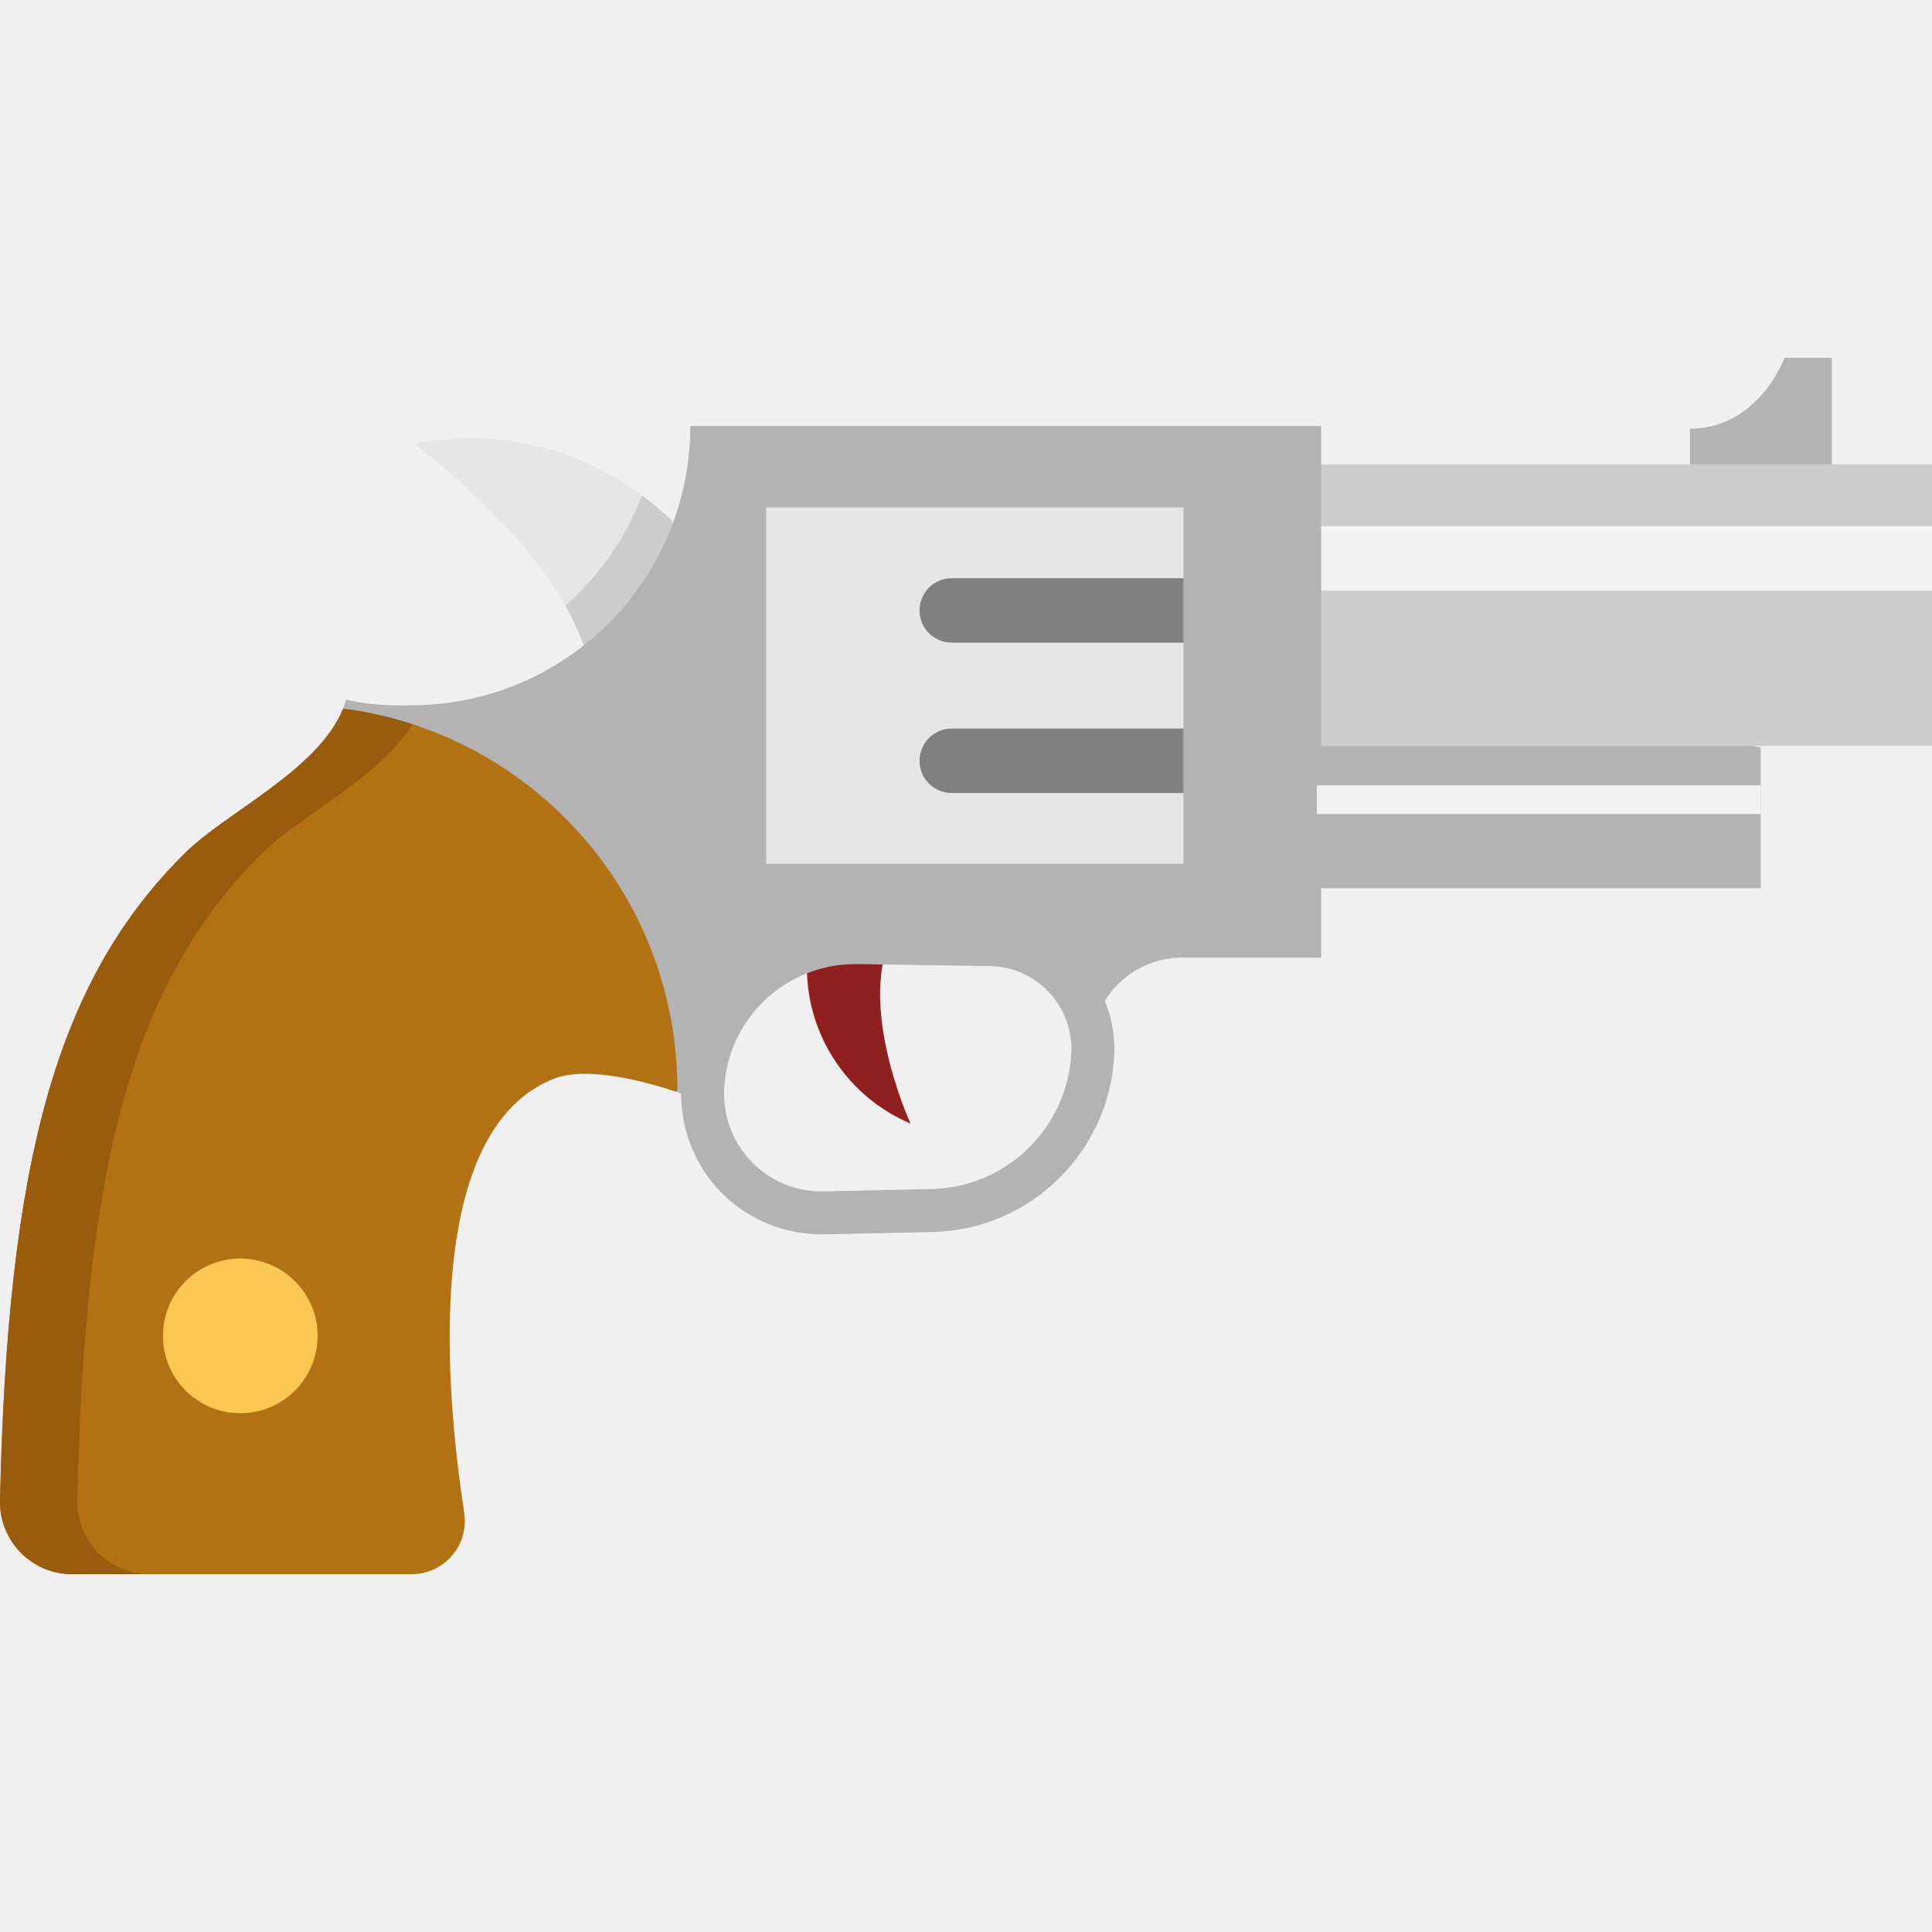
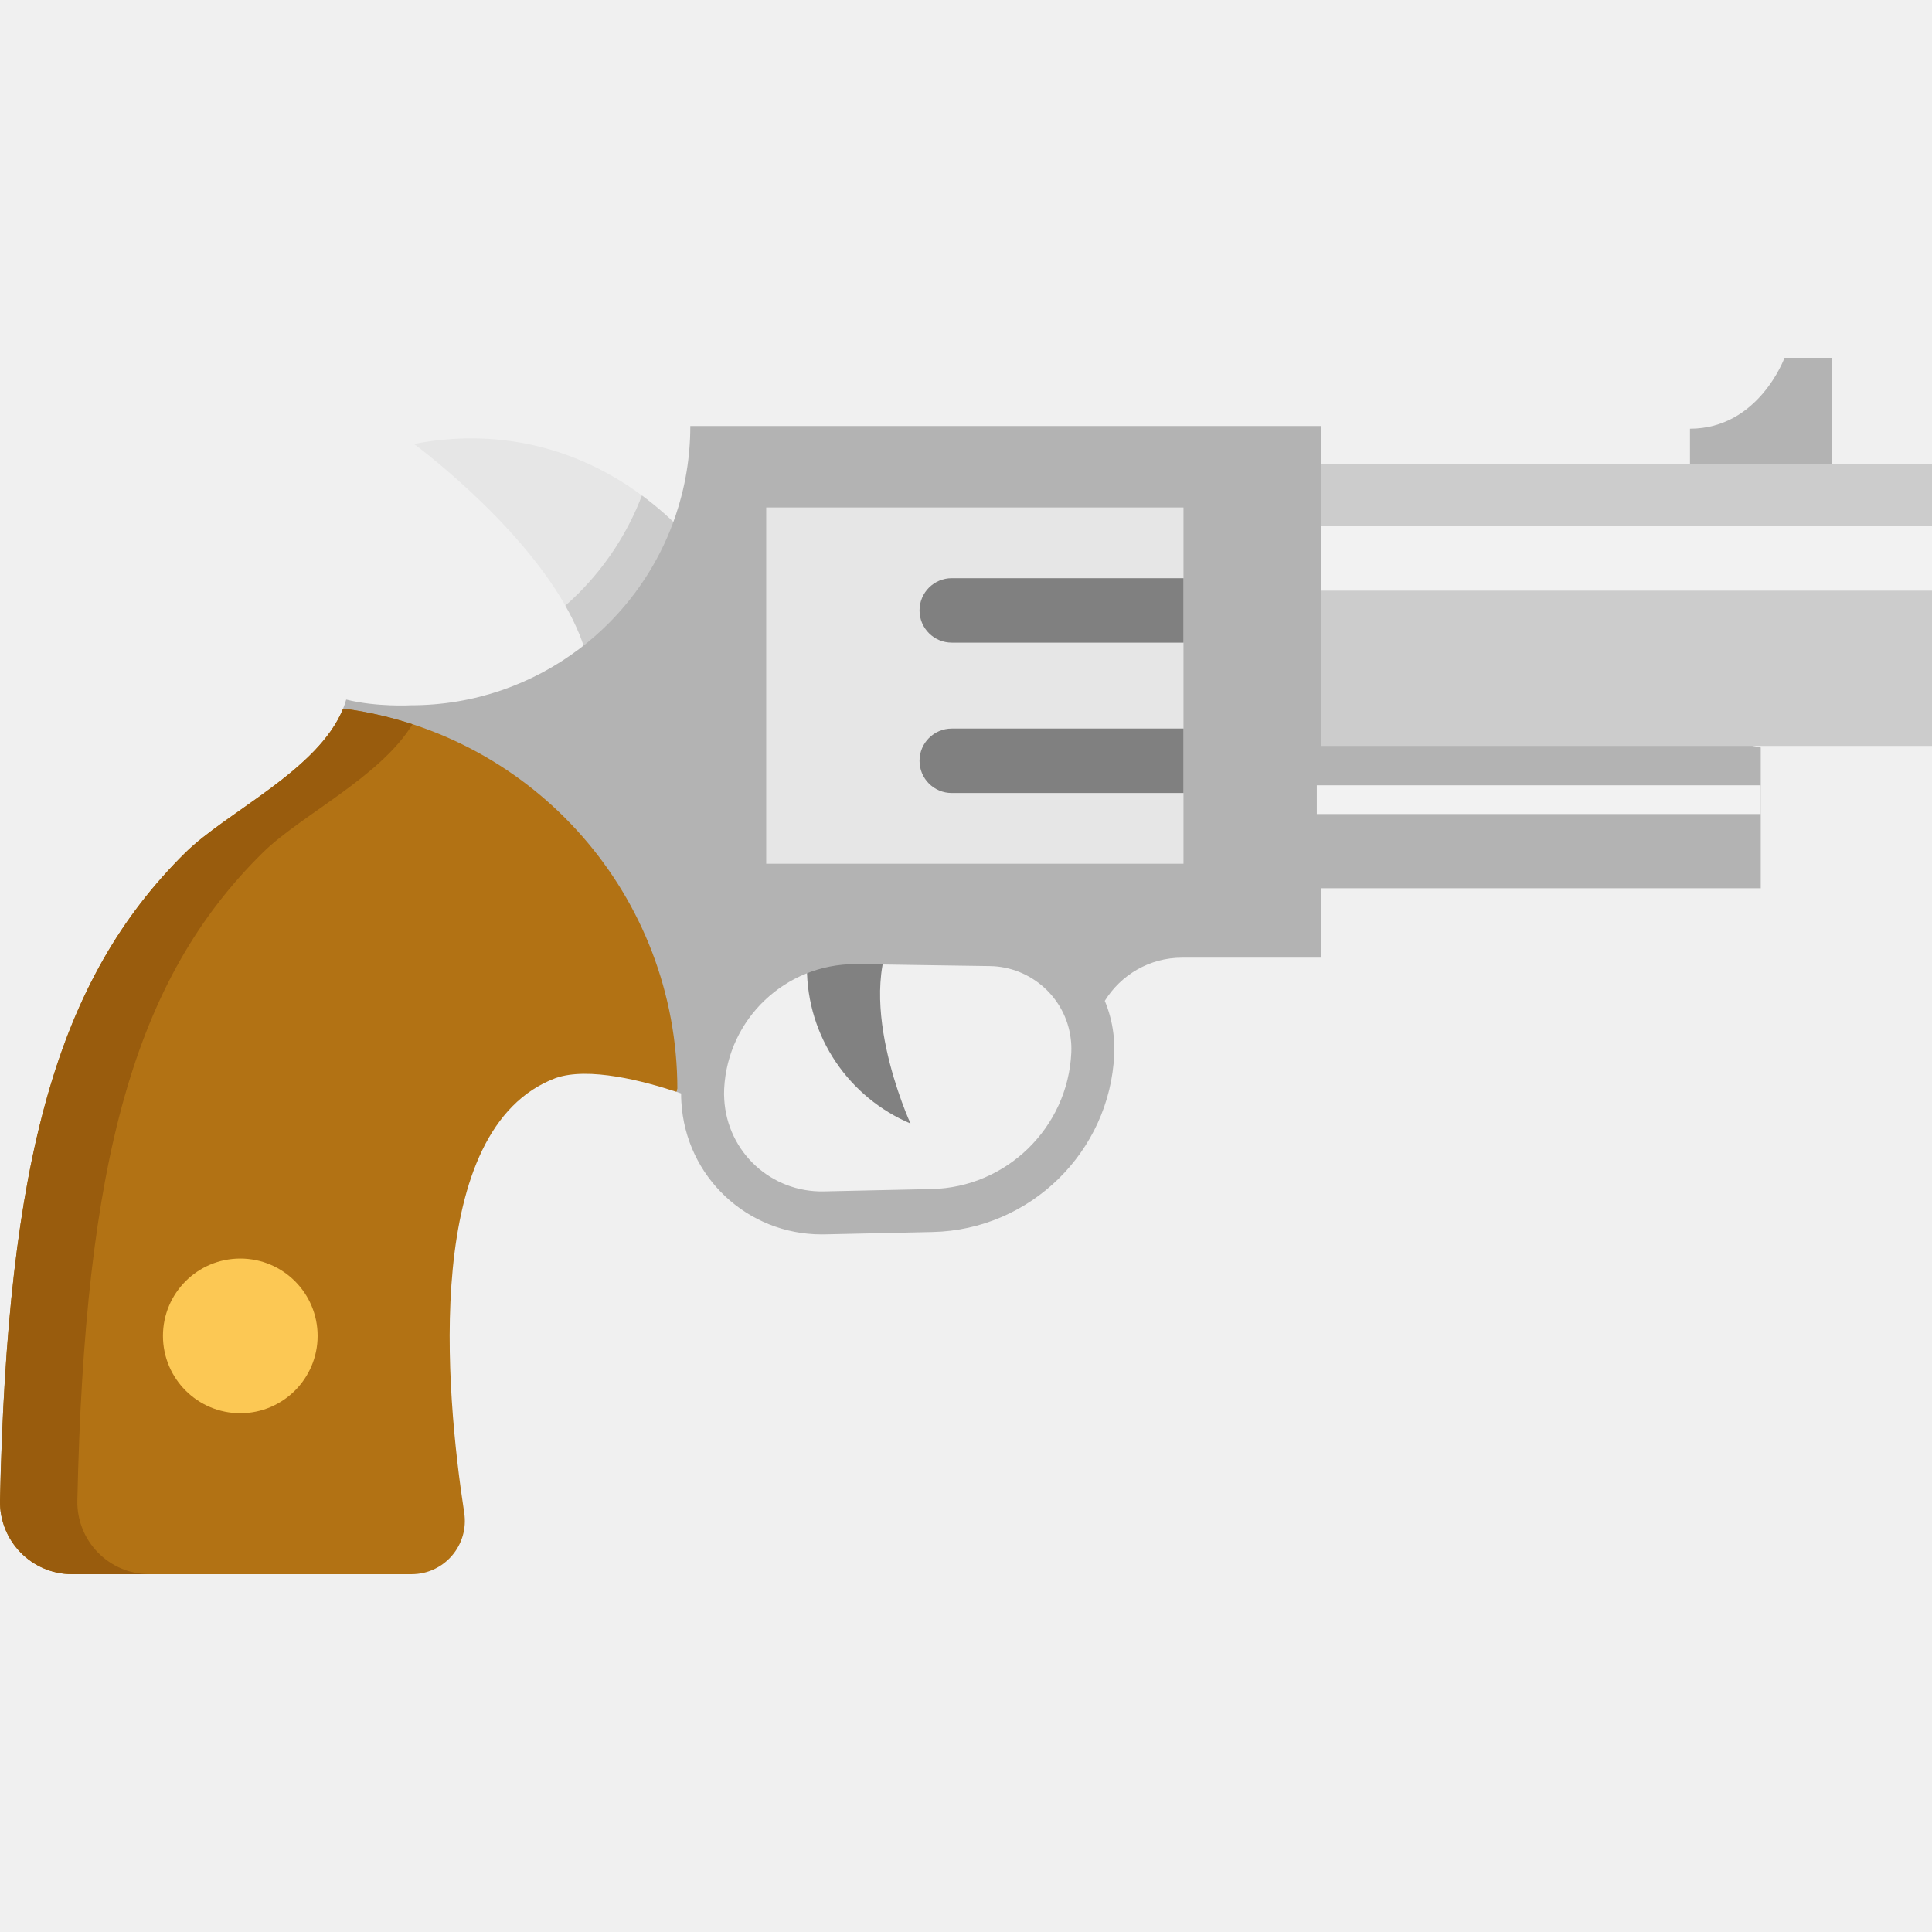
<svg xmlns="http://www.w3.org/2000/svg" height="1024" width="1024" version="1.1" x="0px" y="0px" viewBox="0 0 511.996 511.996">
  <path style="fill:#E6E6E6;" d="M175.422,180.53c-2.403,2.403-16.863-7.242-19.573-5.192c-1.116-4.987-3.256-9.986-6.023-14.836 c-13.06-23-40.114-42.847-40.114-42.847c21.383-4.145,42.494,0.41,60.404,13.652c3.439,2.528,6.752,5.386,9.929,8.562l1.275,0.182 C209.319,147.202,183.37,172.582,175.422,180.53z">
  </path>
  <path style="fill:#CCCCCC;" d="M181.32,140.051l-1.275-0.182c-3.177-3.177-6.49-6.035-9.929-8.562 c-3.735,9.826-9.53,18.651-16.829,25.949c-1.116,1.116-2.277,2.198-3.461,3.245c2.767,4.851,4.907,9.849,6.023,14.836 c2.71-2.05,17.171,7.595,19.573,5.192C183.37,172.582,209.319,147.202,181.32,140.051z">
  </path>
  <path style="fill:#B27214;" d="M179.51,288.745l-0.205,0.615c-8.54-2.824-23.308-6.763-32.087-3.655 c-35.423,13.356-29.137,83.052-24.196,115.195c1.309,8.551-5.283,16.271-13.937,16.271H19.1c-10.737,0-19.334-8.847-19.095-19.573 c1.97-90.043,14.996-138.024,49.177-171.682c10.999-10.817,35.172-21.873,41.731-38.087l1.07,0.091 C143.848,187.919,208.18,214.381,179.51,288.745z">
  </path>
-   <path style="fill:#902020;" d="M213.836,256.305c0,18.641,11.312,34.613,27.455,41.435c0,0-16.175-35.149-2.701-53.485 C252.064,225.92,213.836,256.305,213.836,256.305z">
+   <path class="trigger" style="fill:#808080;" d="M213.836,256.305c0,18.641,11.312,34.613,27.455,41.435c0,0-16.175-35.149-2.701-53.485 C252.064,225.92,213.836,256.305,213.836,256.305z">
  </path>
+   <rect class="trigger-hotzone" x="180" y="220" width="100" height="100" fill-opacity="0.01" fill="white" />
  <g>
    <path style="fill:#B3B3B3;" d="M485.436,123.074V94.825h-12.525c0,0-6.832,18.787-25.05,18.787v18.218L485.436,123.074z" />
    <polygon style="fill:#B3B3B3;" points="466.615,198.099 466.615,235.4 348.972,235.4 348.972,173.96 " />
  </g>
  <rect x="348.967" y="123.072" style="fill:#CCCCCC;" width="163.029" height="74.603" />
  <rect x="348.967" y="139.446" style="fill:#F2F2F2;" width="163.029" height="17.078" />
  <path style="fill:#B3B3B3;" d="M182.937,112.895c0,8.301-1.366,16.282-3.894,23.74c-3.678,10.885-9.838,20.643-17.785,28.591 c-2.403,2.403-4.976,4.646-7.686,6.695c-12.422,9.405-27.885,14.984-44.657,14.984c0,0-9.063,0.512-17.171-1.514 c-0.228,0.82-0.512,1.64-0.831,2.437l1.07,0.091c49.508,6.923,87.526,49.394,87.526,100.826l-0.205,0.615 c0.416,0.138,0.806,0.271,1.191,0.403c0,0.788,0.019,1.572,0.072,2.34c1.186,19.798,17.439,35.023,37.183,35.022 c0.289,0,0.58-0.003,0.87-0.009l28.535-0.626c25.843-0.565,46.983-21.245,48.125-47.08c0.001-0.025,0.002-0.051,0.003-0.079 c0.079-1.909-0.001-3.768-0.238-5.525c-0.37-3.006-1.147-5.881-2.265-8.575c4.247-6.858,11.82-11.441,20.473-11.441h36.857v-17.25 v-37.301v-1.56v-74.603v-10.179H182.937V112.895z M283.905,278.9c-0.001,0.021-0.002,0.042-0.002,0.063 c-0.907,19.837-17.148,35.708-36.996,36.142l-28.539,0.626c-13.989,0.307-25.598-10.363-26.437-24.358 c-0.066-0.964-0.072-1.933-0.018-2.904c0.959-18.49,16.216-32.974,34.736-32.974h0.519l35.162,0.524 c10.893,0.159,20.1,8.416,21.419,19.205c0.003,0.026,0.007,0.052,0.01,0.077C283.91,276.42,283.959,277.631,283.905,278.9z">
  </path>
  <rect x="348.967" y="208.116" style="fill:#F2F2F2;" width="117.643" height="7.613" />
  <rect x="203.052" y="134.481" style="fill:#E6E6E6;" width="110.584" height="94.422" />
  <path style="fill:#995C0D;" d="M20.499,397.598c1.97-90.043,14.996-138.024,49.177-171.682c10.045-9.879,31.07-19.959,39.639-33.983 c-5.582-1.818-11.371-3.179-17.332-4.013l-1.07-0.091c-6.559,16.214-30.732,27.27-41.731,38.087 c-34.182,33.658-47.208,81.64-49.177,171.682c-0.239,10.726,8.358,19.573,19.095,19.573h20.494 C28.857,417.171,20.26,408.324,20.499,397.598z">
  </path>
  <g>
    <path style="fill:#808080;" d="M313.64,153.225v17.079h-61.418c-4.714,0-8.54-3.814-8.54-8.54c0-4.714,3.826-8.54,8.54-8.54H313.64 z" />
    <path style="fill:#808080;" d="M313.64,193.077v17.079h-61.418c-4.714,0-8.54-3.814-8.54-8.54c0-4.714,3.826-8.54,8.54-8.54H313.64 z" />
  </g>
  <circle style="fill:#FCC854;" cx="63.678" cy="354.02" r="20.494" />
</svg>
